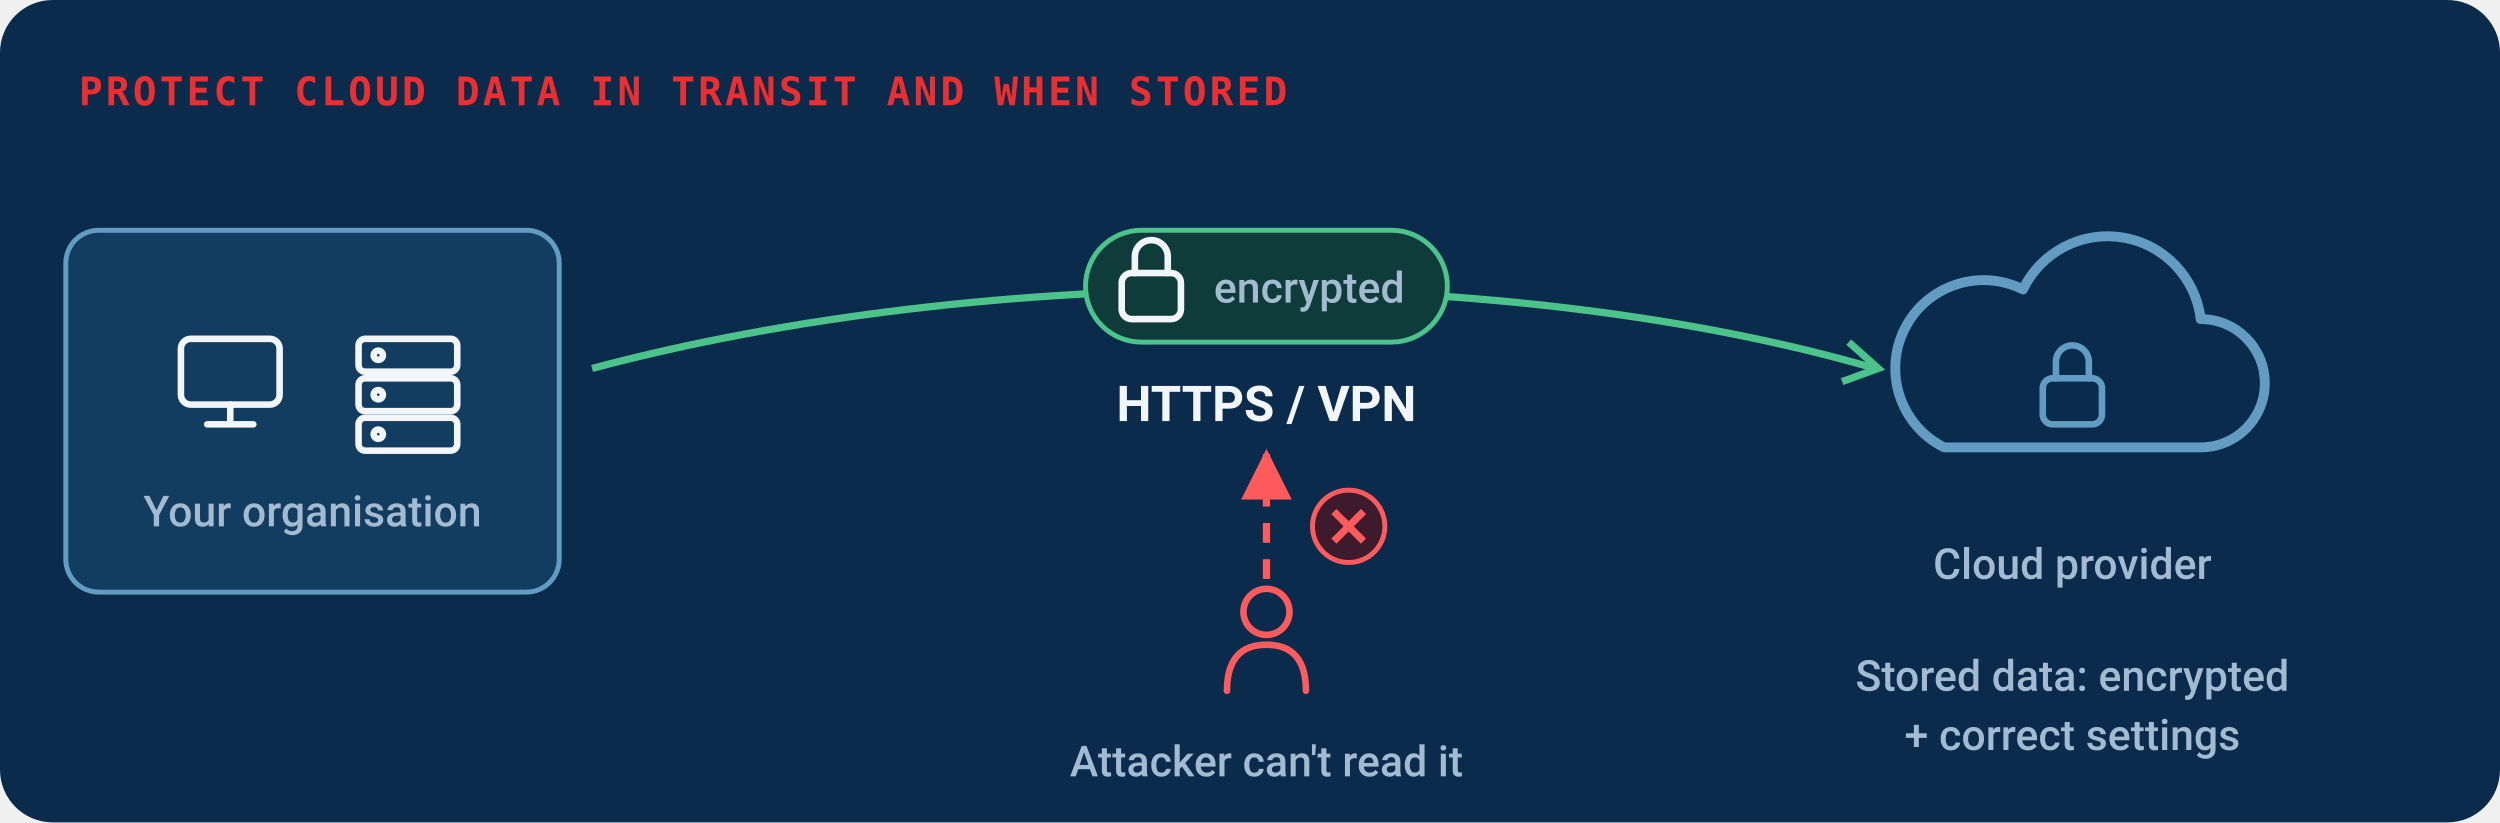
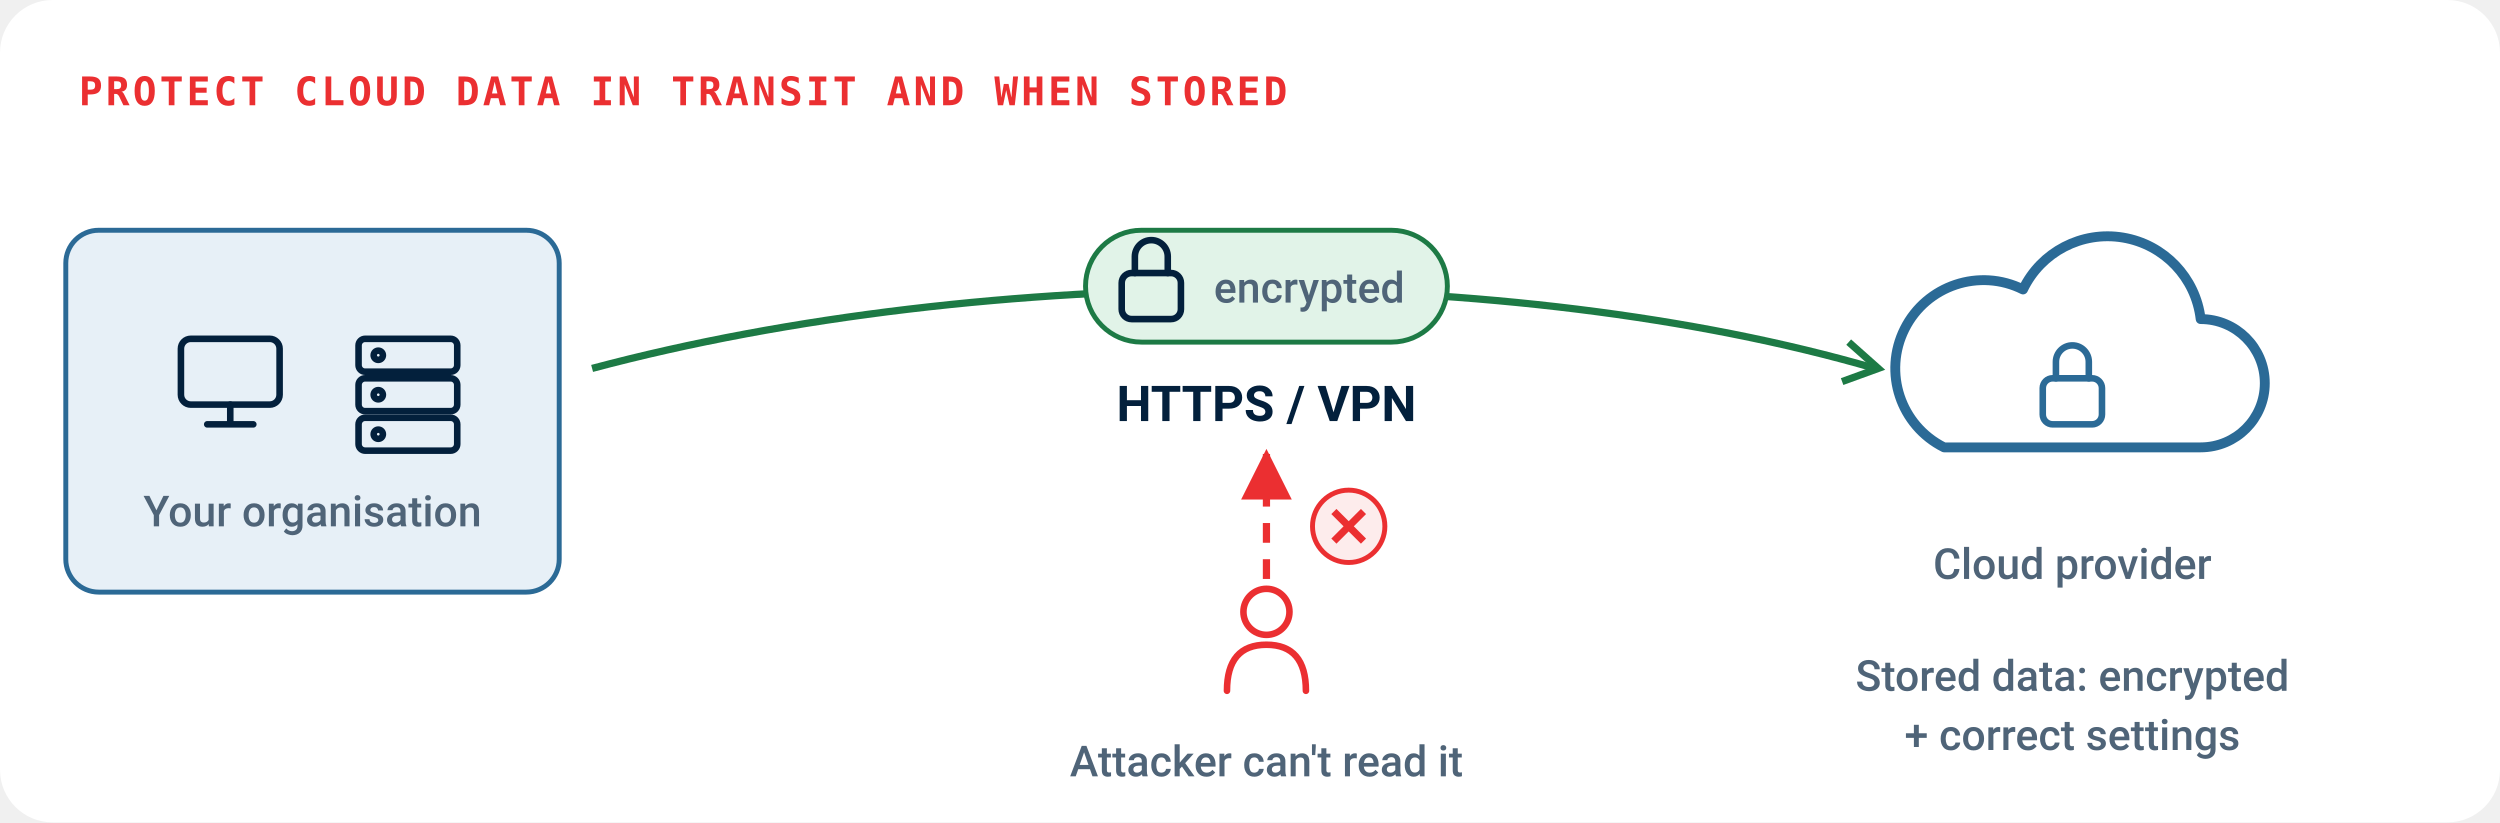
<svg xmlns="http://www.w3.org/2000/svg" viewBox="0 0 760 250" width="760" height="250" role="img" aria-labelledby="t d">
  <style>
- .bg{fill:#0a2b4b}
- .t{font:600 15px system-ui,-apple-system,'Segoe UI',Roboto,sans-serif;fill:#f2f6fa}
- .tb{font:700 17px system-ui,-apple-system,'Segoe UI',Roboto,sans-serif;fill:#f2f6fa}
- .s{font:500 13px system-ui,-apple-system,'Segoe UI',Roboto,sans-serif;fill:#a3bbd0}
- .m{font:600 13px ui-monospace,Menlo,Consolas,monospace;fill:#f2f6fa}
+ .bg{fill:#ffffff}
+ .t{font:600 15px system-ui,-apple-system,'Segoe UI',Roboto,sans-serif;fill:#03203c}
+ .tb{font:700 17px system-ui,-apple-system,'Segoe UI',Roboto,sans-serif;fill:#03203c}
+ .s{font:500 13px system-ui,-apple-system,'Segoe UI',Roboto,sans-serif;fill:#4f6478}
+ .m{font:600 13px ui-monospace,Menlo,Consolas,monospace;fill:#03203c}
.h{font:700 12px ui-monospace,Menlo,Consolas,monospace;fill:#eb2f31;letter-spacing:.08em}
.w{fill:#ffffff}
- .box{fill:#0f3557;stroke:#2c5a80;stroke-width:1.5}
- .acc{fill:#123c60;stroke:#629cc3;stroke-width:1.5}
- .bad{fill:#3d1a2c;stroke:#ff5a5c;stroke-width:1.5}
- .good{fill:#0f3b3a;stroke:#4cc38a;stroke-width:1.5}
- .amb{fill:#33301f;stroke:#f2b544;stroke-width:1.5}
- .dim{fill:#0c3052;stroke:#24496b;stroke-width:1.5}
- .solid-acc{fill:#629cc3}.solid-bad{fill:#eb2f31}.solid-good{fill:#2f9a5f}.solid-amb{fill:#c98f22}.solid-ink{fill:#f2f6fa}
- .ln{stroke:#a3bbd0;stroke-width:2;fill:none}
- .ln-acc{stroke:#629cc3;stroke-width:2.2;fill:none}
- .ln-bad{stroke:#ff5a5c;stroke-width:2.2;fill:none}
- .ln-good{stroke:#4cc38a;stroke-width:2.2;fill:none}
+ .box{fill:#f5f8fb;stroke:#b9cad8;stroke-width:1.5}
+ .acc{fill:#e7f0f7;stroke:#2b6a96;stroke-width:1.5}
+ .bad{fill:#fdecec;stroke:#eb2f31;stroke-width:1.5}
+ .good{fill:#e1f3e8;stroke:#1d7a45;stroke-width:1.5}
+ .amb{fill:#fbf0dc;stroke:#a8650a;stroke-width:1.5}
+ .dim{fill:#eef3f7;stroke:#cddbe7;stroke-width:1.5}
+ .solid-acc{fill:#2b6a96}.solid-bad{fill:#eb2f31}.solid-good{fill:#1d7a45}.solid-amb{fill:#a8650a}.solid-ink{fill:#03203c}
+ .ln{stroke:#4f6478;stroke-width:2;fill:none}
+ .ln-acc{stroke:#2b6a96;stroke-width:2.2;fill:none}
+ .ln-bad{stroke:#eb2f31;stroke-width:2.2;fill:none}
+ .ln-good{stroke:#1d7a45;stroke-width:2.2;fill:none}
.dash{stroke-dasharray:6 5}
- .tx-acc{fill:#629cc3}.tx-bad{fill:#ff5a5c}.tx-good{fill:#4cc38a}.tx-amb{fill:#f2b544}
- .ic{fill:none;stroke:#f2f6fa;stroke-width:2;stroke-linecap:round;stroke-linejoin:round}
- .ic-bad{fill:none;stroke:#ff5a5c;stroke-width:2;stroke-linecap:round;stroke-linejoin:round}
- .ic-acc{fill:none;stroke:#629cc3;stroke-width:2;stroke-linecap:round;stroke-linejoin:round}
- .mk-ln{fill:#a3bbd0}.mk-acc{fill:#629cc3}.mk-bad{fill:#ff5a5c}.mk-good{fill:#4cc38a}
+ .tx-acc{fill:#2b6a96}.tx-bad{fill:#d4282a}.tx-good{fill:#1d7a45}.tx-amb{fill:#a8650a}
+ .ic{fill:none;stroke:#03203c;stroke-width:2;stroke-linecap:round;stroke-linejoin:round}
+ .ic-bad{fill:none;stroke:#eb2f31;stroke-width:2;stroke-linecap:round;stroke-linejoin:round}
+ .ic-acc{fill:none;stroke:#2b6a96;stroke-width:2;stroke-linecap:round;stroke-linejoin:round}
+ .mk-ln{fill:#4f6478}.mk-acc{fill:#2b6a96}.mk-bad{fill:#eb2f31}.mk-good{fill:#1d7a45}
</style>
  <defs>
    <marker id="a-ln" viewBox="0 0 10 10" refX="9" refY="5" markerWidth="7" markerHeight="7" orient="auto-start-reverse">
      <path d="M0 0 10 5 0 10z" class="mk-ln" />
    </marker>
    <marker id="a-acc" viewBox="0 0 10 10" refX="9" refY="5" markerWidth="7" markerHeight="7" orient="auto-start-reverse">
      <path d="M0 0 10 5 0 10z" class="mk-acc" />
    </marker>
    <marker id="a-bad" viewBox="0 0 10 10" refX="9" refY="5" markerWidth="7" markerHeight="7" orient="auto-start-reverse">
      <path d="M0 0 10 5 0 10z" class="mk-bad" />
    </marker>
    <marker id="a-good" viewBox="0 0 10 10" refX="9" refY="5" markerWidth="7" markerHeight="7" orient="auto-start-reverse">
      <path d="M0 0 10 5 0 10z" class="mk-good" />
    </marker>
  </defs>
  <rect class="bg" width="760" height="250" rx="16" />
  <text x="24" y="32" class="h" text-anchor="start">PROTECT CLOUD DATA IN TRANSIT AND WHEN STORED</text>
  <rect x="20" y="70" width="150" height="110" rx="10" class="acc" />
  <rect x="55" y="103" width="30" height="20" rx="3" class="ic" />
  <path d="M63 129 h14 M70 123 v6" class="ic" />
  <rect x="109" y="103" width="30" height="10" rx="2" class="ic" />
  <circle cx="115" cy="108" r="1.4" class="ic" />
  <rect x="109" y="115" width="30" height="10" rx="2" class="ic" />
  <circle cx="115" cy="120" r="1.4" class="ic" />
  <rect x="109" y="127" width="30" height="10" rx="2" class="ic" />
  <circle cx="115" cy="132" r="1.4" class="ic" />
  <text x="95" y="160" class="s" text-anchor="middle">Your organisation</text>
  <path transform="translate(630 118) scale(1.5)" d="M-26 12 h52 a13 13 0 0 0 0 -26 a19 19 0 0 0 -36 -6 a13 13 0 0 0 -16 32 z" class="ic-acc" />
  <text x="630" y="176" class="s" text-anchor="middle">Cloud provider</text>
  <rect x="621" y="115" width="18" height="14" rx="3" class="ic-acc" />
  <path d="M625 115 v-5 a5 5 0 0 1 10 0 v5" class="ic-acc" />
  <path d="M180 112 C300 80 460 80 570 112" class="ln-good" />
  <path d="M562 104 l9 8 l-11 4" class="ln-good" />
  <rect x="330" y="70" width="110" height="34" rx="17" class="good" />
  <rect x="341" y="83" width="18" height="14" rx="3" class="ic" />
  <path d="M345 83 v-5 a5 5 0 0 1 10 0 v5" class="ic" />
  <text x="398" y="92" class="s" text-anchor="middle">encrypted</text>
  <text x="385" y="128" class="t" text-anchor="middle">HTTPS / VPN</text>
  <circle cx="385" cy="186" r="7" class="ic-bad" />
  <path d="M373 210 q0 -14 12 -14 q12 0 12 14" class="ic-bad" />
  <text x="385" y="236" class="s" text-anchor="middle">Attacker can't read it</text>
  <path d="M385 176 L385 138" class="ln-bad dash" marker-end="url(#a-bad)" />
  <circle cx="410" cy="160" r="11" class="bad" />
  <path d="M405.5 155.5 l9 9 M414.5 155.5 l-9 9" class="ln-bad" />
  <text x="630" y="210" class="s" text-anchor="middle">Stored data: encrypted</text>
  <text x="630" y="228" class="s" text-anchor="middle">+ correct settings</text>
</svg>
